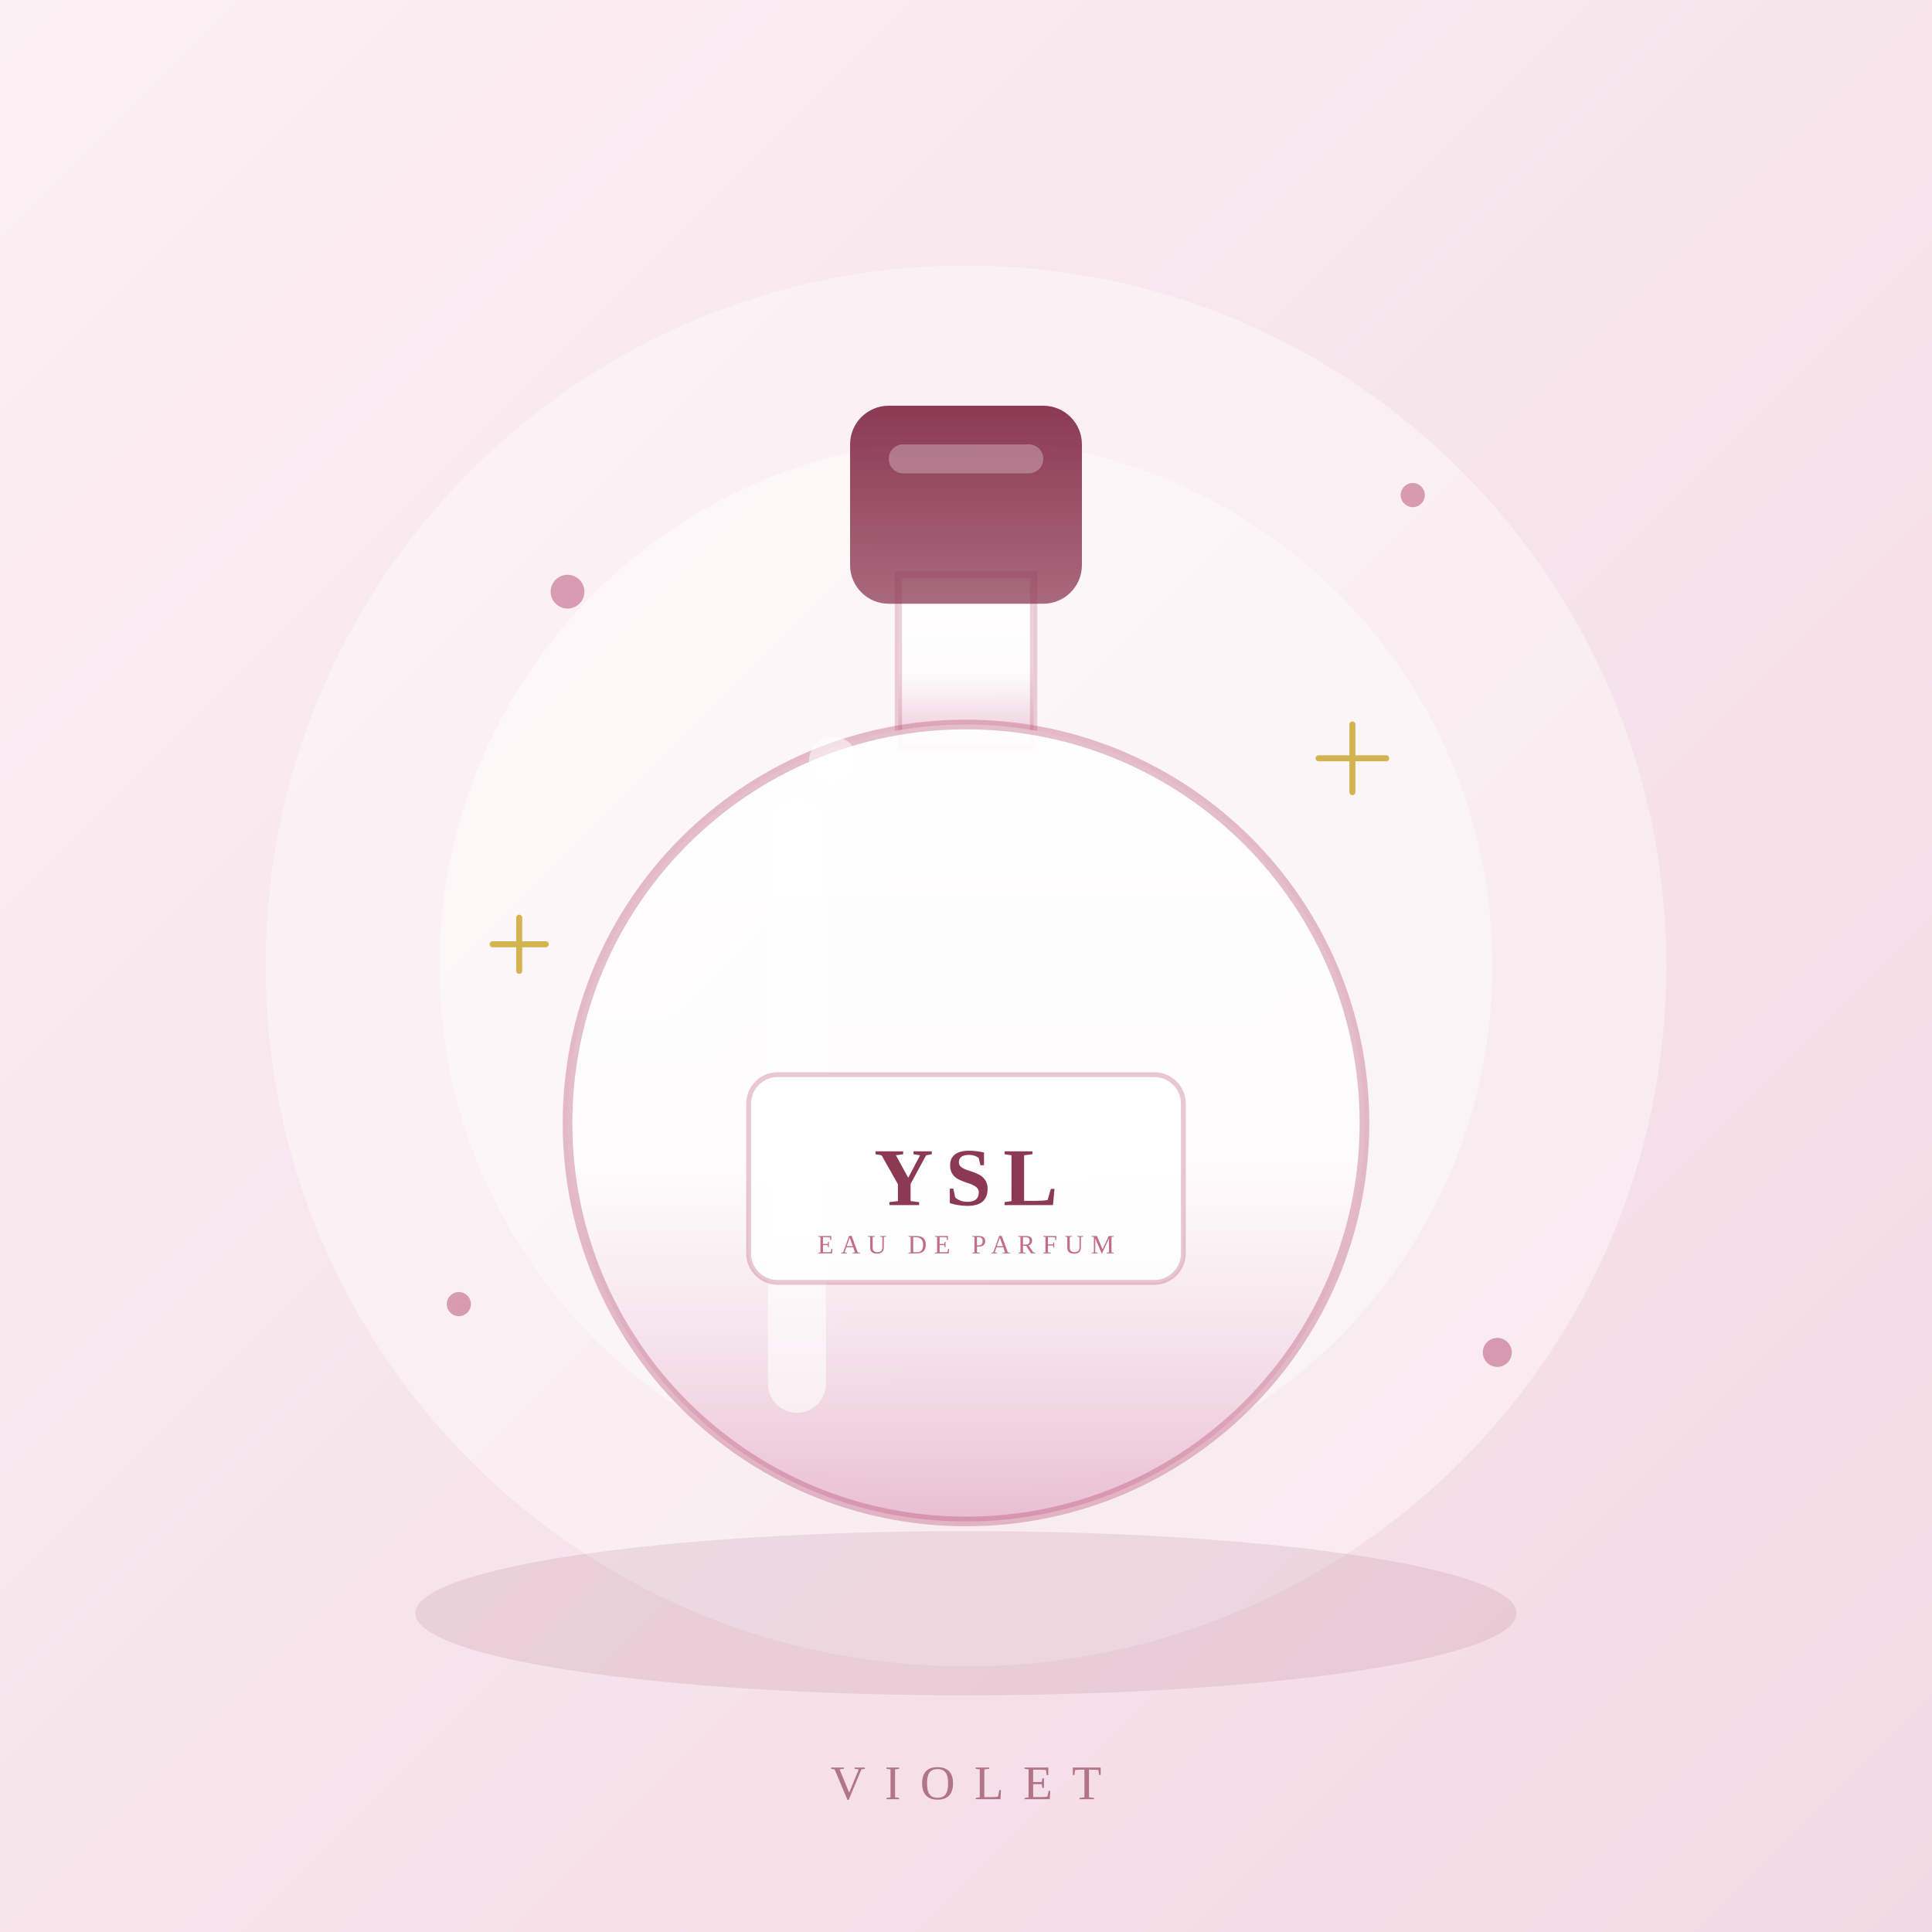
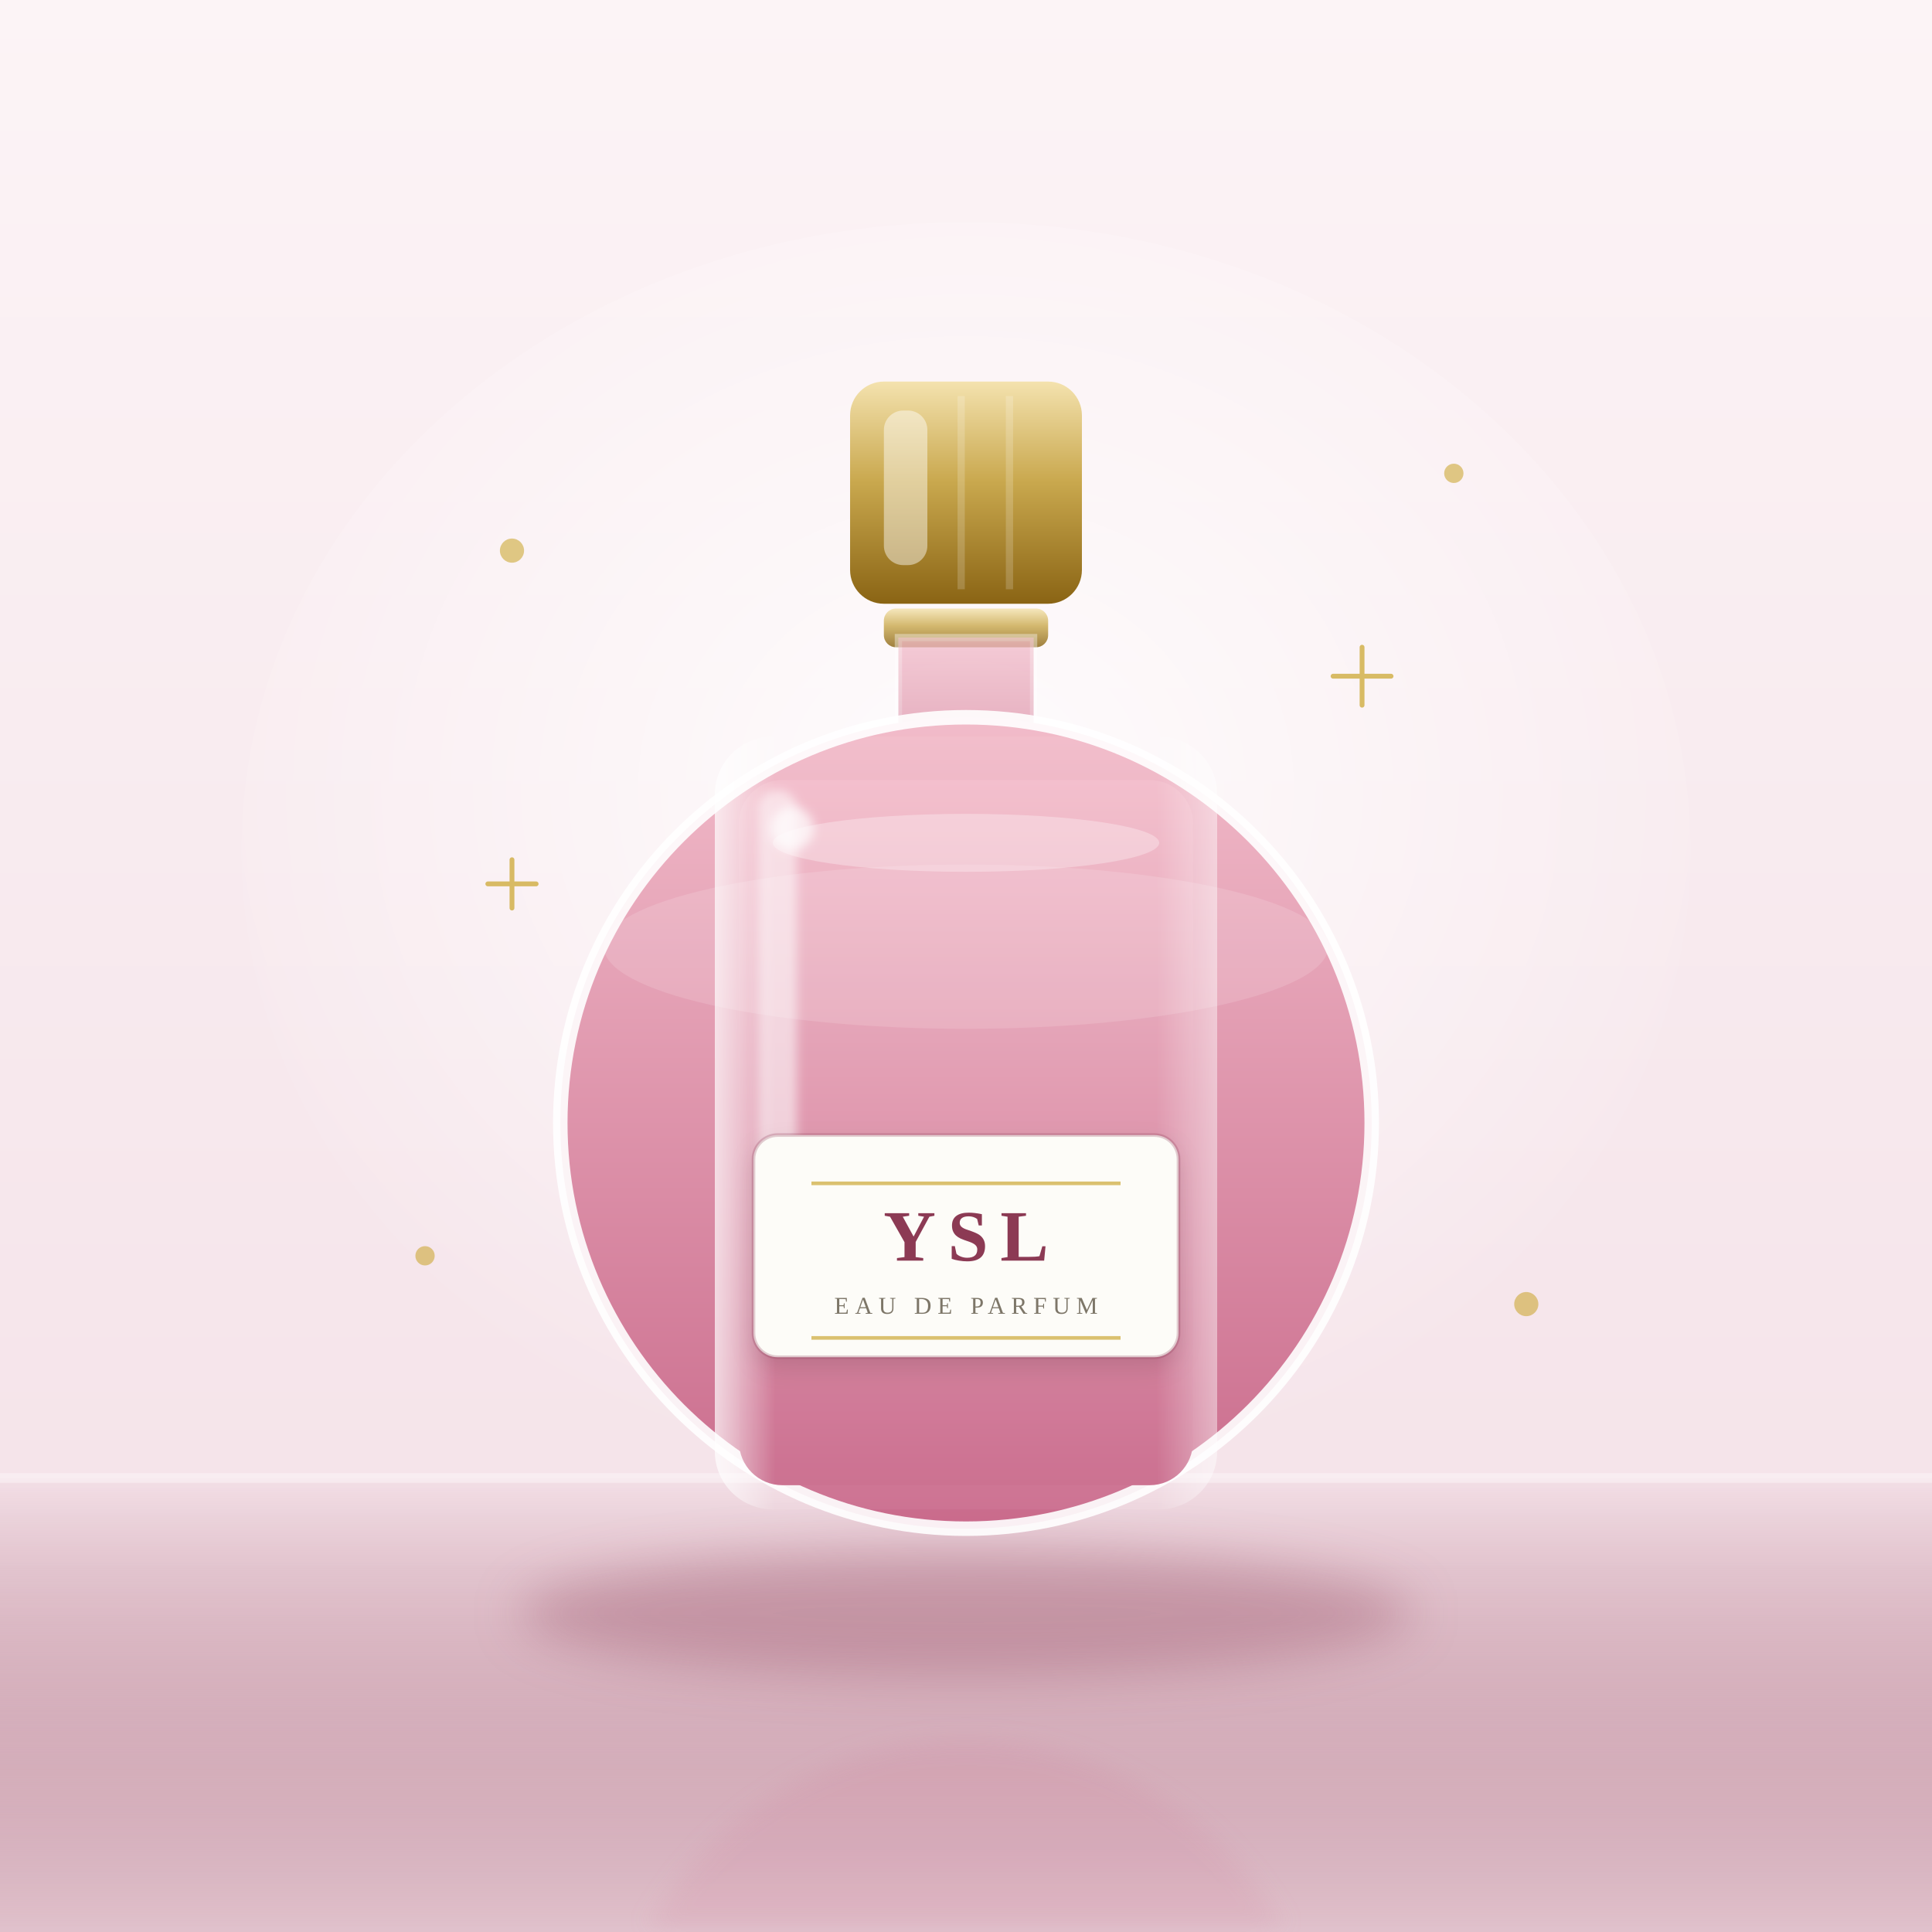
<svg xmlns="http://www.w3.org/2000/svg" viewBox="0 0 800 800" font-family="Georgia, 'Times New Roman', serif">
  <defs>
-     <linearGradient id="bg" x1="0" y1="0" x2="1" y2="1">
-       <stop offset="0" stop-color="#FBF0F4" />
-       <stop offset="1" stop-color="#F3D9E3" />
+     <linearGradient id="wall" x1="0" y1="0" x2="0" y2="1">
+       <stop offset="0" stop-color="#FCF4F6" />
+       <stop offset="1" stop-color="#F3DFE6" />
    </linearGradient>
-     <linearGradient id="glass" x1="0" y1="0" x2="0" y2="1">
-       <stop offset="0" stop-color="#FFFFFF" stop-opacity=".95" />
-       <stop offset=".55" stop-color="#FFFFFF" stop-opacity=".65" />
-       <stop offset="1" stop-color="#E9BFD0" />
+     <linearGradient id="floor" x1="0" y1="0" x2="0" y2="1">
+       <stop offset="0" stop-color="#F3DFE6" />
+       <stop offset="1" stop-color="#8C3A54" stop-opacity=".18" />
    </linearGradient>
-     <linearGradient id="cap" x1="0" y1="0" x2="0" y2="1">
-       <stop offset="0" stop-color="#8C3A54" />
-       <stop offset="1" stop-color="#8C3A54" stop-opacity=".75" />
+     <radialGradient id="glow" cx=".5" cy=".45" r=".55">
+       <stop offset="0" stop-color="#ffffff" stop-opacity=".85" />
+       <stop offset="1" stop-color="#ffffff" stop-opacity="0" />
+     </radialGradient>
+     <linearGradient id="liquid" x1="0" y1="0" x2="0" y2="1">
+       <stop offset="0" stop-color="#F2BCCA" />
+       <stop offset="1" stop-color="#C96A8B" />
    </linearGradient>
+     <linearGradient id="capg" x1="0" y1="0" x2="0" y2="1">
+       <stop offset="0" stop-color="#F4E2AE" />
+       <stop offset=".45" stop-color="#C9A84E" />
+       <stop offset="1" stop-color="#8A6414" />
+     </linearGradient>
+     <linearGradient id="glassSide" x1="0" y1="0" x2="1" y2="0">
+       <stop offset="0" stop-color="#ffffff" stop-opacity=".7" />
+       <stop offset=".12" stop-color="#ffffff" stop-opacity=".05" />
+       <stop offset=".88" stop-color="#ffffff" stop-opacity=".05" />
+       <stop offset="1" stop-color="#ffffff" stop-opacity=".45" />
+     </linearGradient>
+     <filter id="blur10" x="-40%" y="-40%" width="180%" height="180%">
+       <feGaussianBlur stdDeviation="10" />
+     </filter>
+     <filter id="blur5" x="-40%" y="-40%" width="180%" height="180%">
+       <feGaussianBlur stdDeviation="5" />
+     </filter>
+     <filter id="blur2" x="-40%" y="-40%" width="180%" height="180%">
+       <feGaussianBlur stdDeviation="2" />
+     </filter>
  </defs>
-   <rect width="800" height="800" fill="url(#bg)" />
-   <circle cx="400" cy="400" r="290" fill="#ffffff" opacity=".38" />
-   <circle cx="400" cy="400" r="218" fill="#ffffff" opacity=".4" />
-   <g fill="#B4486E" opacity=".5">
-     <circle cx="235" cy="245" r="7" />
-     <circle cx="585" cy="205" r="5" />
-     <circle cx="620" cy="560" r="6" />
-     <circle cx="190" cy="540" r="5" />
+   <rect width="800" height="800" fill="url(#wall)" />
+   <rect y="612" width="800" height="188" fill="url(#floor)" />
+   <rect y="610" width="800" height="4" fill="#ffffff" opacity=".35" />
+   <ellipse cx="400" cy="352" rx="300" ry="260" fill="url(#glow)" />
+   <ellipse cx="400" cy="668" rx="185" ry="26" fill="#8C3A54" opacity=".3" filter="url(#blur10)" />
+   <g transform="translate(0 1336) scale(1 -1)" opacity=".14" filter="url(#blur5)">
+     <circle cx="400" cy="465" r="150" fill="url(#liquid)" />
  </g>
-   <g stroke="#C9A227" stroke-width="2.5" stroke-linecap="round" opacity=".8">
-     <path d="M560 300v28M546 314h28" />
-     <path d="M215 380v22M204 391h22" />
+   <rect x="352" y="158" width="96" height="92" rx="14" fill="url(#capg)" />
+   <rect x="366" y="170" width="18" height="64" rx="8" fill="#ffffff" opacity=".45" />
+   <path d="M398 164v80M418 164v80" stroke="#ffffff" opacity=".18" stroke-width="3" />
+   <rect x="366" y="252" width="68" height="16" rx="5" fill="url(#capg)" />
+   <rect x="366" y="252" width="68" height="16" rx="5" fill="#ffffff" opacity=".18" />
+   <rect x="372" y="264" width="56" height="42" fill="#F2BCCA" opacity=".55" stroke="rgba(255,255,255,.7)" stroke-width="3" />
+   <rect x="372" y="264" width="56" height="42" fill="url(#liquid)" opacity=".4" />
+   <circle cx="400" cy="465" r="168" fill="url(#liquid)" stroke="rgba(255,255,255,.9)" stroke-width="6" />
+   <rect x="306" y="323" width="188" height="292" rx="18" fill="url(#liquid)" />
+   <ellipse cx="400" cy="349" rx="80" ry="12" fill="#ffffff" opacity=".3" />
+   <ellipse cx="400" cy="392" rx="150" ry="34" fill="#ffffff" opacity=".14" />
+   <rect x="296" y="305" width="208" height="320" rx="24" fill="url(#glassSide)" />
+   <rect x="314" y="327" width="16" height="226" rx="8" fill="#ffffff" opacity=".55" filter="url(#blur2)" />
+   <circle cx="328" cy="343" r="9" fill="#ffffff" opacity=".7" filter="url(#blur2)" />
+   <rect x="312" y="474" width="176" height="92" rx="10" fill="#000000" opacity=".12" filter="url(#blur5)" />
+   <rect x="312" y="470" width="176" height="92" rx="10" fill="#FDFCF8" />
+   <rect x="312" y="470" width="176" height="92" rx="10" fill="none" stroke="#8C3A54" stroke-opacity=".25" stroke-width="1.5" />
+   <line x1="336" y1="490" x2="464" y2="490" stroke="#C9A227" stroke-opacity=".65" stroke-width="1.5" />
+   <text x="400" y="522" font-size="30" letter-spacing="5" fill="#8C3A54" text-anchor="middle" font-weight="600">YSL</text>
+   <text x="400" y="544" font-size="10" letter-spacing="2.5" fill="#7d7668" text-anchor="middle">EAU DE PARFUM</text>
+   <line x1="336" y1="554" x2="464" y2="554" stroke="#C9A227" stroke-opacity=".65" stroke-width="1.5" />
+   <g fill="#C9A227" opacity=".55">
+     <circle cx="212" cy="228" r="5" />
+     <circle cx="602" cy="196" r="4" />
+     <circle cx="632" cy="540" r="5" />
+     <circle cx="176" cy="520" r="4" />
  </g>
-   <ellipse cx="400" cy="668" rx="228" ry="34" fill="#8C3A54" opacity=".12" />
-   <rect x="372" y="238" width="56" height="72" fill="url(#glass)" stroke="#B4486E" stroke-opacity=".25" stroke-width="3" />
-   <rect x="352" y="168" width="96" height="82" rx="16" fill="url(#cap)" />
-   <rect x="368" y="184" width="64" height="12" rx="6" fill="#ffffff" opacity=".28" />
-   <circle cx="400" cy="465" r="165" fill="url(#glass)" stroke="#B4486E" stroke-opacity=".35" stroke-width="4" />
-   <rect x="318" y="330" width="24" height="255" rx="12" fill="#ffffff" opacity=".6" />
-   <circle cx="345" cy="315" r="10" fill="#ffffff" opacity=".55" />
-   <rect x="310" y="445" width="180" height="86" rx="12" fill="#ffffff" opacity=".9" />
-   <rect x="310" y="445" width="180" height="86" rx="12" fill="none" stroke="#B4486E" stroke-opacity=".3" stroke-width="2" />
-   <text x="400" y="499" font-size="34" letter-spacing="5" fill="#8C3A54" text-anchor="middle" font-weight="600">YSL</text>
-   <text x="400" y="519" font-size="11" letter-spacing="3" fill="#B4486E" text-anchor="middle" opacity=".8">EAU DE PARFUM</text>
-   <text x="400" y="745" font-size="20" letter-spacing="8" fill="#8C3A54" text-anchor="middle" opacity=".65">VIOLET</text>
+   <g stroke="#C9A227" stroke-width="2" stroke-linecap="round" opacity=".7">
+     <path d="M564 268v24M552 280h24" />
+     <path d="M212 356v20M202 366h20" />
+   </g>
</svg>
